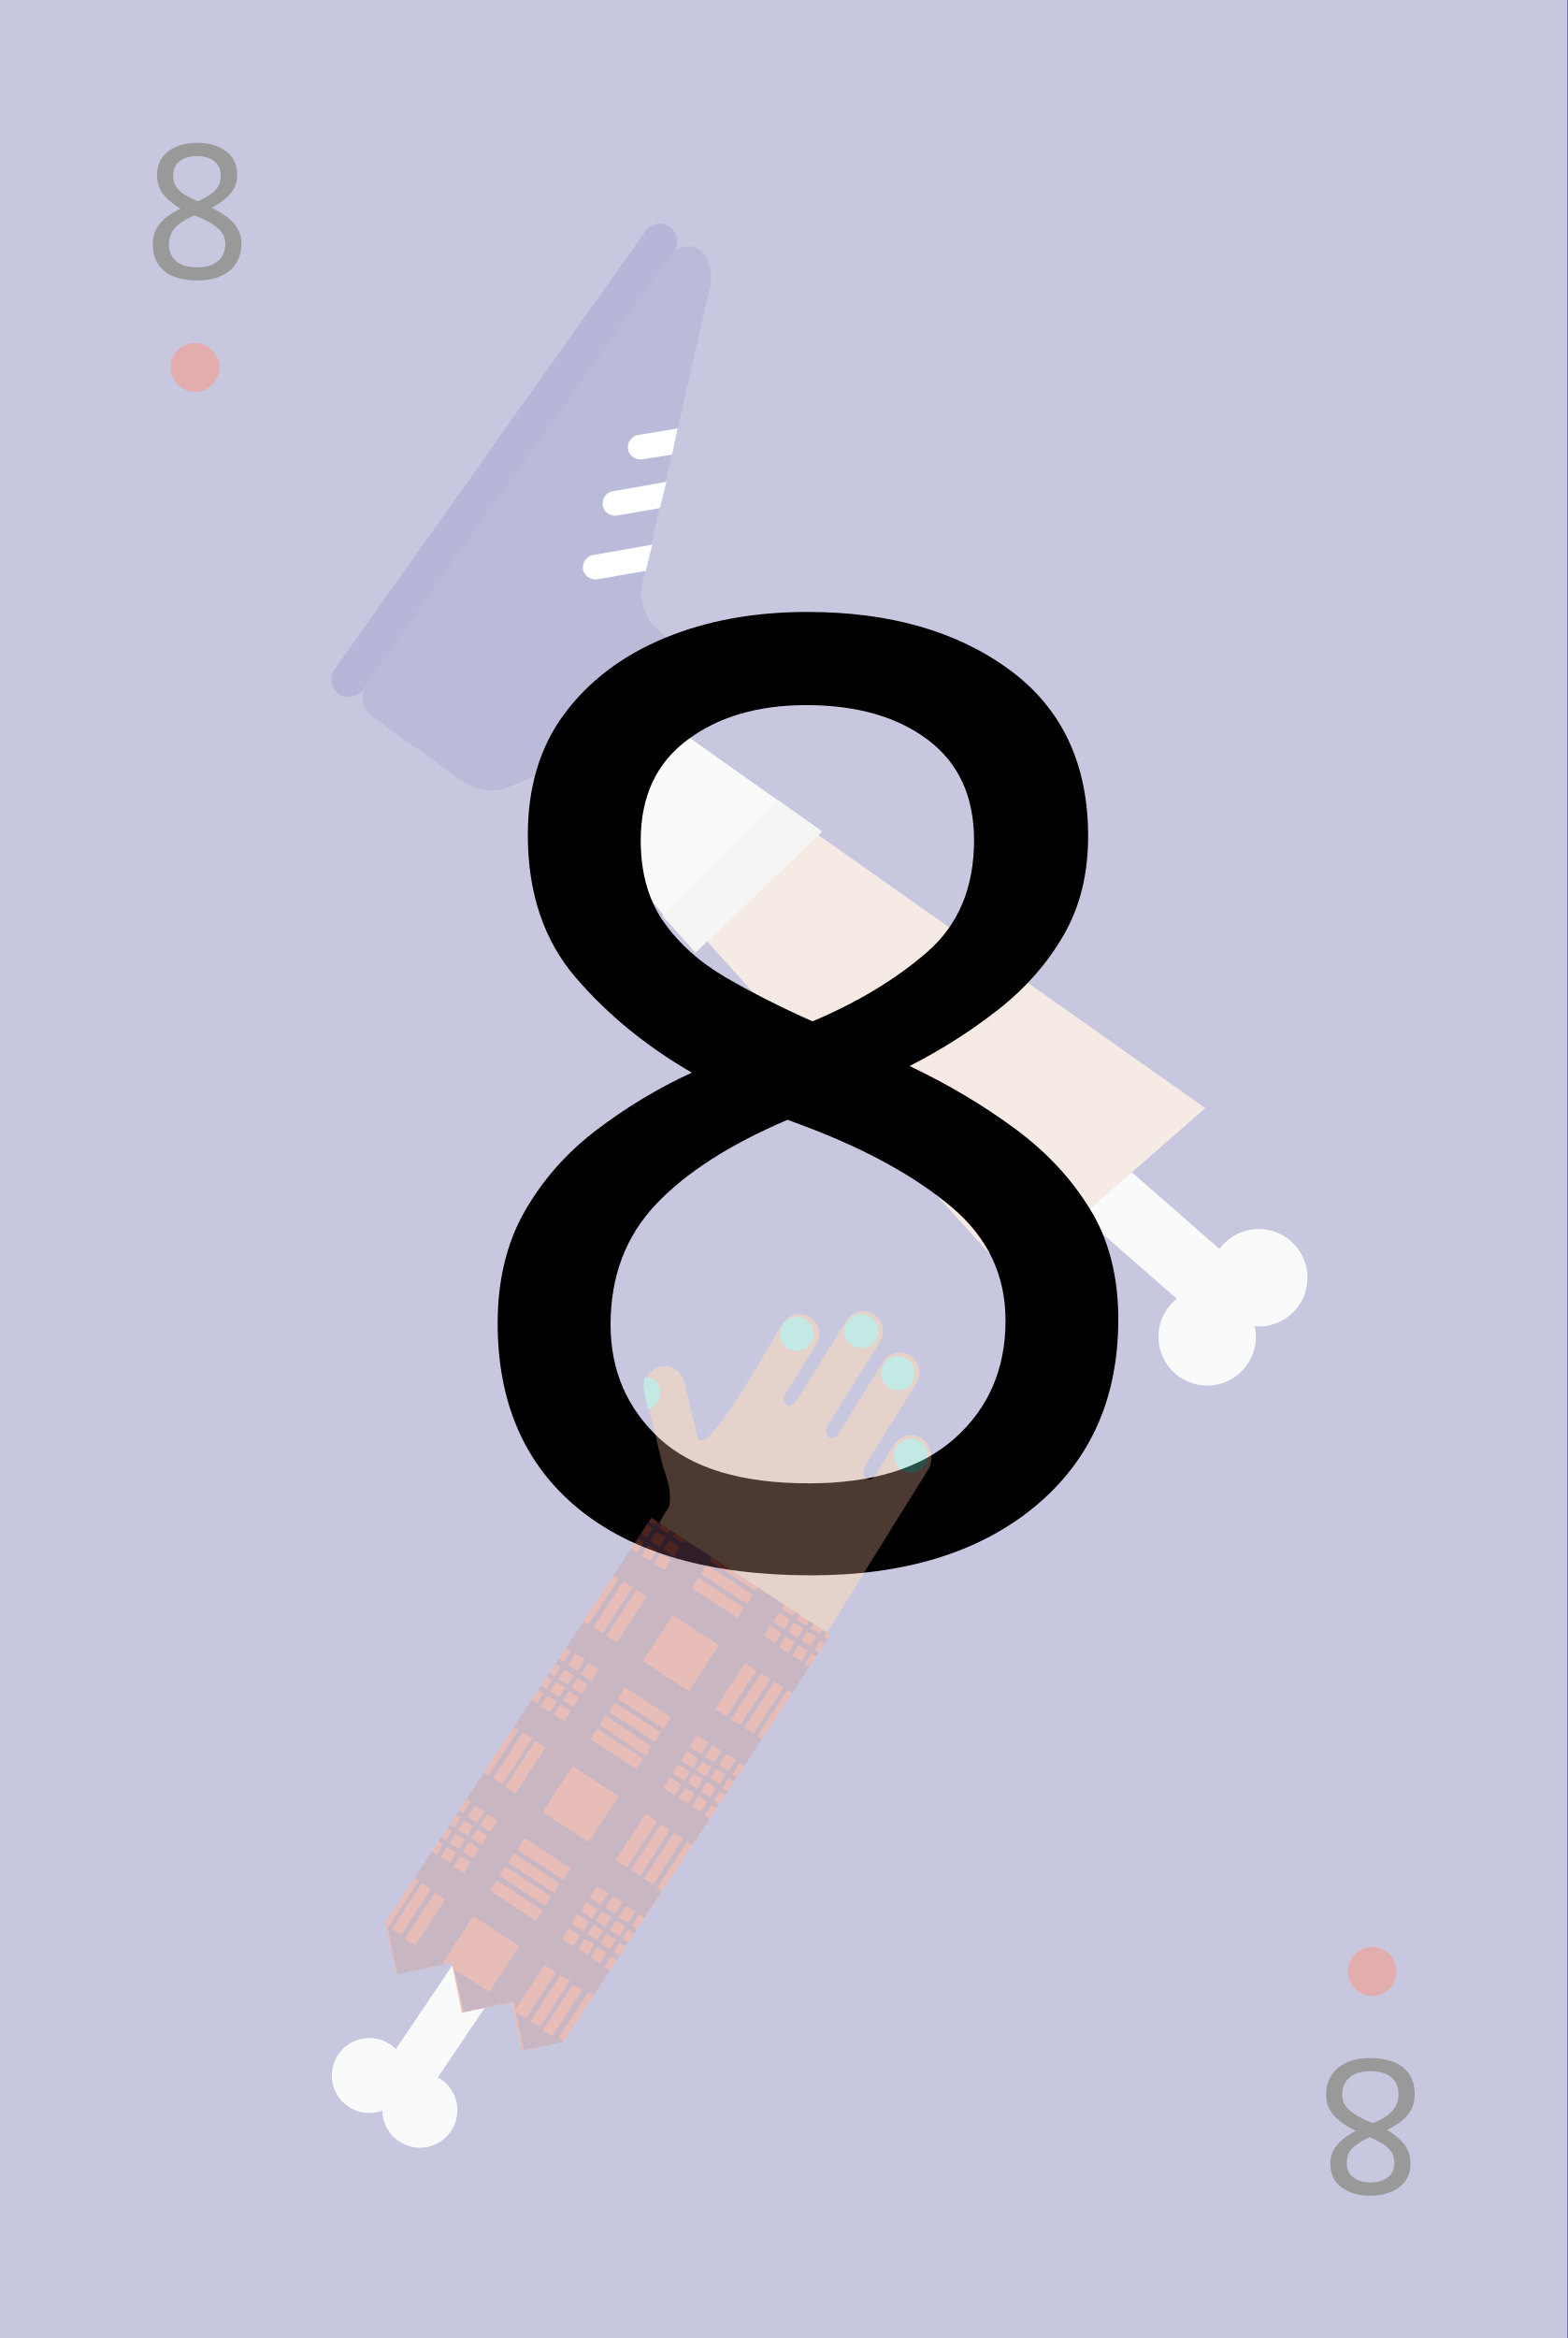
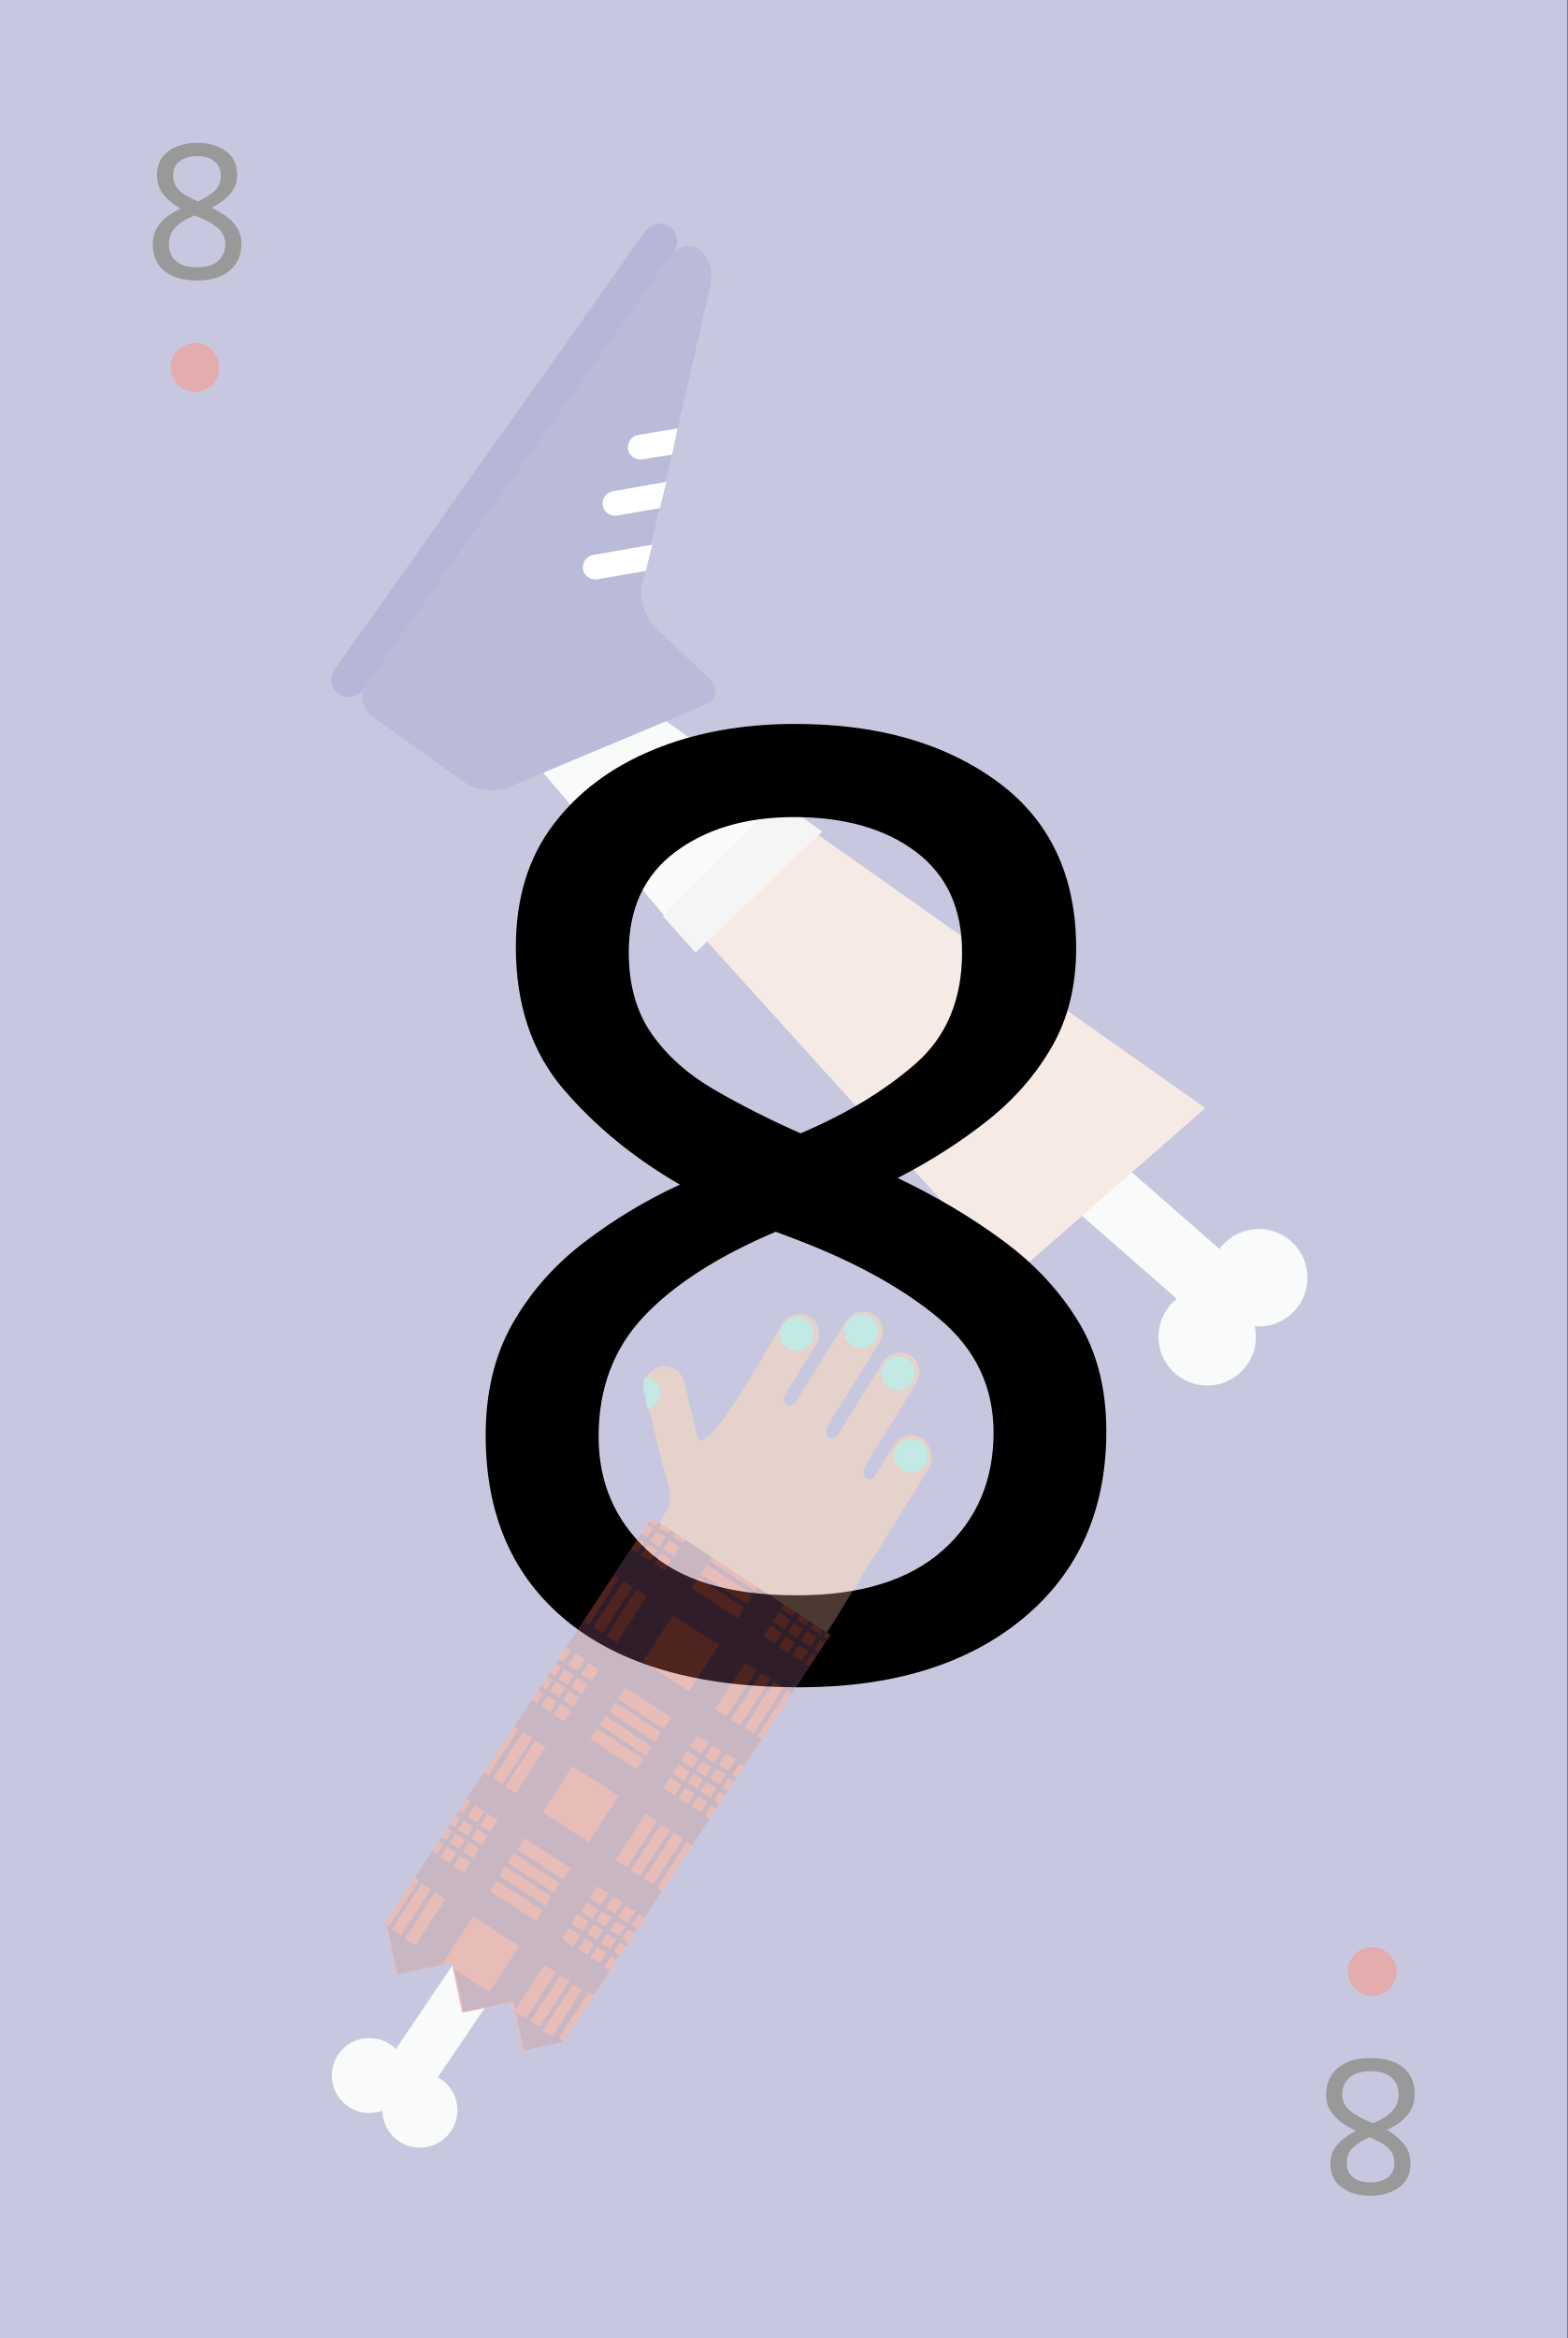
<svg xmlns="http://www.w3.org/2000/svg" xmlns:xlink="http://www.w3.org/1999/xlink" version="1.1" id="Layer_1" x="0px" y="0px" viewBox="0 0 167.2 249.4" enable-background="new 0 0 167.2 249.4" xml:space="preserve">
  <rect x="-5.7" y="-5.7" fill="#7674B1" width="178.6" height="260.8" />
  <g>
    <g>
      <rect x="115.6" y="112.2" transform="matrix(-0.6586 0.7525 -0.7525 -0.6586 293.9816 123.0272)" fill="#F1F2F2" width="7" height="32.1" />
      <circle fill="#F1F2F2" cx="134.3" cy="136.3" r="5.2" />
      <circle fill="#F1F2F2" cx="128.8" cy="142.6" r="5.2" />
    </g>
    <g>
      <polygon fill="#E9CBBC" points="50.9,73.3 55.6,66.7 128.6,118.2 107.9,136.3   " />
      <polygon fill="#F1F2F2" points="50.4,73.5 55.9,66.2 87.7,88.7 74.2,101.6   " />
      <polygon fill="#E6E7E8" points="70.7,97.7 83.1,85.4 87.7,88.7 74.2,101.6   " />
      <g>
        <path fill="#51569F" d="M68.5,62.4c-0.3,1.4,0.3,3.4,1.3,4.4l5.9,5.6c1,1,0.8,2.3-0.5,2.8l-21,8.8c-1.3,0.6-3.4,0.3-4.6-0.5     l-9.8-7c-1.2-0.8-1.5-2.5-0.6-3.7L49.8,58c0.8-1.2,2.2-3,2.9-4.2c0.8-1.1,2.1-3,2.9-4.2l15.7-22.1c0.8-1.2,2.3-1.6,3.3-0.9     s1.5,2.4,1.2,3.8L68.5,62.4z" />
        <path fill="#4D489E" d="M68.9,24.6L35.7,71.4c-0.6,0.8-0.4,2,0.4,2.6h0c0.8,0.6,2,0.4,2.6-0.4l33.2-46.8c0.6-0.8,0.4-2-0.4-2.6     l0,0C70.6,23.6,69.5,23.8,68.9,24.6z" />
        <path fill="#FFFFFF" d="M68.9,60.9l-5.2,0.9c-0.7,0.1-1.4-0.4-1.5-1.1c-0.1-0.7,0.4-1.4,1.1-1.5l6.3-1.1L68.9,60.9z" />
        <path fill="#FFFFFF" d="M70.4,54.2L65.8,55c-0.7,0.1-1.4-0.4-1.5-1.1c-0.1-0.7,0.4-1.4,1.1-1.5l5.7-1L70.4,54.2z" />
        <path fill="#FFFFFF" d="M71.7,48.5L68.5,49c-0.7,0.1-1.4-0.4-1.5-1.1c-0.1-0.7,0.4-1.4,1.1-1.5l4.2-0.7L71.7,48.5z" />
      </g>
    </g>
  </g>
  <circle fill="#BA3033" cx="20.8" cy="39.2" r="2.6" />
  <g>
    <text transform="matrix(1 0 0 1 15.3198 29.7173)" font-family="'RobotoSlab-Regular'" font-size="20">8</text>
  </g>
  <circle fill="#BA3033" cx="146.4" cy="210.3" r="2.6" />
  <g>
    <text transform="matrix(-1 0 0 -1 151.9257 219.7416)" font-family="'RobotoSlab-Regular'" font-size="20">8</text>
  </g>
-   <text id="number" transform="matrix(1 0 0 1 46.2383 166.6374)" font-family="'RobotoSlab-Thin'" font-size="140">8</text>
+   <text id="number" x="85" y="130" dominant-baseline="middle" text-anchor="middle" font-family="'RobotoSlab-Thin'" font-size="140">8</text>
  <g>
    <g>
      <rect x="46.9" y="200.2" transform="matrix(-0.8288 -0.5595 0.5595 -0.8288 -28.2999 416.5379)" fill="#F1F2F2" width="5.4" height="24.9" />
      <circle fill="#F1F2F2" cx="44.8" cy="225.1" r="4" />
      <circle fill="#F1F2F2" cx="39.4" cy="221.4" r="4" />
    </g>
    <g>
      <path fill="#BF8F7E" d="M98.3,153.4c-1-0.6-2.3-0.3-2.9,0.7l-2.1,3.4c-0.4,0.7-1.8,0.2-0.9-1.3c0.5-0.8,5.4-8.7,5.4-8.7    c0.6-1,0.3-2.3-0.7-2.9c-1-0.6-2.3-0.3-2.9,0.7l-4.7,7.6c-0.7,1.1-1.9,0.3-1.1-1c0.4-0.6,5.5-8.8,5.5-8.8c0.6-1,0.3-2.3-0.7-2.9    c-1-0.6-2.3-0.3-2.9,0.7l-5.3,8.5c-1,1.2-1.7,0.1-1.2-0.7c0.3-0.5,3.3-5.3,3.3-5.3c0.6-1,0.3-2.3-0.7-2.9c-1-0.6-2.3-0.3-2.9,0.7    c-2.3,3.8-8.4,14.8-9.1,12l-1.4-5.8c-0.3-1.1-1.4-1.9-2.6-1.6c-1.1,0.3-1.9,1.4-1.6,2.6l1.9,7.9c0,0,0,0,0,0c0,0,0,0,0,0    c0.4,1.3,1,2.6,0.7,4.4c-10.5,15.9,4,36,18.9,10.1l4.6-7.4l4.3-6.9C99.6,155.3,99.3,154,98.3,153.4z" />
      <g>
        <circle fill="#6AC7BB" cx="85" cy="142.3" r="1.8" />
      </g>
      <g>
        <circle fill="#6AC7BB" cx="91.9" cy="142" r="1.8" />
      </g>
      <g>
        <circle fill="#6AC7BB" cx="95.8" cy="146.5" r="1.8" />
      </g>
      <g>
        <circle fill="#6AC7BB" cx="97.2" cy="155.3" r="1.8" />
      </g>
      <g>
        <path fill="#6AC7BB" d="M68.7,148.2l0.2,1.1l0.2,1c0.9-0.2,1.5-1.2,1.3-2.1c-0.2-0.8-0.8-1.3-1.6-1.3     C68.7,147.2,68.6,147.7,68.7,148.2z" />
      </g>
    </g>
    <polyline fill="none" points="62.2,223.9 60.9,217.7 55.7,218.8 54.6,213.6 49.3,214.7 48.2,209.4 42.3,210.6 41,204.7 39.2,205.1    40.2,209.1 35.1,210.4  " />
    <polygon fill="#C55A4E" points="48.2,209.4 49.3,214.7 54.6,213.6 55.7,218.8 60.1,217.8 88.6,174.4 69.5,161.9 41.1,205.1    42.3,210.6  " />
    <g opacity="0.5">
      <defs>
        <polyline id="SVGID_7_" opacity="0.5" points="37.6,210.4 69.5,161.9 88.6,174.4 56.7,222.9    " />
      </defs>
      <clipPath id="SVGID_2_">
        <use xlink:href="#SVGID_7_" overflow="visible" />
      </clipPath>
      <path clip-path="url(#SVGID_2_)" fill="#273B83" d="M41.8,193.1l-0.7,1.1 M42.7,191.7l-0.6,1 M43.6,190.3l-0.6,1 M44.7,188.6    l-0.8,1.2 M49.9,180.9l-3.2,4.9 M53.4,175.6l-0.6,1 M54.4,174.2l-0.6,1 M55.5,172.5l-0.8,1.2 M40.5,204.8l3.2-4.8l1,0.6l-3.2,4.9    l-0.2-0.1l1.1,5.2l0,0l5.1-1.1l-0.2-0.2l3.2-4.9l4.9,3.2l-3.2,4.9l-3.7-2.4l1,4.5l5.3-1.1l1.1,5.2l4.3-0.9l-0.6-0.4l3.2-4.9    l1.1,0.7l-2.9,4.4l0.1,0L74,204L88,183l1.3,0.9l1.9-2.8l-1.3-0.9l0.7-1.1l1.3,0.9l0.3-0.4l-1.3-0.9l0.6-1l1.3,0.9l0.3-0.4    l-1.3-0.9l0.6-1l1.3,0.9l0.3-0.4l-1.3-0.9l0.8-1.2l1.3,0.9l1.9-2.8l-1.3-0.9l0.8-1.2l-2.8-1.9l-0.8,1.2l-1.1-0.7l0.8-1.2l-0.4-0.3    l-0.8,1.2l-1-0.6l0.8-1.2l-0.4-0.3l-0.8,1.2l-1-0.6l0.8-1.2l-0.4-0.3l-0.8,1.2l-1.2-0.8l0.8-1.2L85,163l-0.8,1.2l-4.9-3.2l0.8-1.2    l-2.8-1.9l-0.8,1.2l-1.1-0.7l0.8-1.2l-0.4-0.3l-0.8,1.2l-1-0.6l0.8-1.2l-0.4-0.3l-0.8,1.2l-1-0.6l0.8-1.2L73,155l-0.8,1.2    l-1.2-0.8l0.8-1.2l-2.8-1.9l-0.8,1.2l-1.2-0.8l-1.9,2.8l1.2,0.8l-0.8,1.2l-1.2-0.8l-0.3,0.4l1.2,0.8l-0.6,1l-1.2-0.8l-0.3,0.4    l1.2,0.8l-0.6,1l-1.2-0.8L62,160l1.2,0.8l-0.7,1.1l-1.2-0.8l-1.9,2.8l1.2,0.8l-3.2,4.9l-1.2-0.8 M88.2,171l1,0.6l-0.8,1.2l-1-0.6    L88.2,171z M88.1,173.3l-0.6,1l-1-0.6l0.6-1L88.1,173.3z M84.8,175.2l-0.7,1.1l-1-0.6l0.7-1.1L84.8,175.2z M84.1,174.1l0.6-1    l1,0.6l-0.6,1L84.1,174.1z M82.2,179.1l-3.2,4.9l-1-0.6l3.2-4.9L82.2,179.1z M77,186.8l-0.8,1.2l-1-0.6l0.8-1.2L77,186.8z     M75.9,188.5l-0.6,1l-1-0.6l0.6-1L75.9,188.5z M72.4,191.8l0.7-1.1l1,0.6l-0.7,1.1L72.4,191.8z M71.5,195.2l-3.2,4.9l-1-0.6    l3.2-4.9L71.5,195.2z M73.4,190.2l0.6-1l1,0.6l-0.6,1L73.4,190.2z M74.8,187.1l-1.2-0.8l0.8-1.2l1.2,0.8L74.8,187.1z M74.5,187.6    l-0.6,1l-1.2-0.8l0.6-1L74.5,187.6z M73.6,189l-0.6,1l-1.2-0.8l0.6-1L73.6,189z M72.7,190.4l-0.7,1.1l-1.2-0.8l0.7-1.1L72.7,190.4    z M70.1,194.3l-3.2,4.9l-1.2-0.8l3.2-4.9L70.1,194.3z M60.6,177.6l0.8-1.2l1,0.6l-0.8,1.2L60.6,177.6z M61.2,178.7l-0.6,1l-1-0.6    l0.6-1L61.2,178.7z M63.3,173.6l3.2-4.9l1,0.6l-3.2,4.9L63.3,173.6z M67.9,169.6l1.1,0.7l-3.2,4.9l-1.1-0.7L67.9,169.6z     M63.7,184.4l4.9,3.2l-0.7,1.1l-4.9-3.2L63.7,184.4z M69.5,186.3l-0.6,1L64,184l0.6-1L69.5,186.3z M65,182.6l0.6-1l4.9,3.2l-0.6,1    L65,182.6z M62.6,202.9l1.2,0.8l-0.6,1l-1.2-0.8L62.6,202.9z M62.9,202.4l0.8-1.2l1.2,0.8l-0.8,1.2L62.9,202.4z M70.8,184.4    l-4.9-3.2l0.8-1.2l4.9,3.2L70.8,184.4z M71.9,166l-1.1-0.7l0.6-1l1.1,0.7L71.9,166z M71.6,166.4l-0.7,1.1l-1.1-0.7l0.7-1.1    L71.6,166.4z M70.4,165l-1-0.6l0.6-1l1,0.6L70.4,165z M70.1,165.4l-0.7,1.1l-1-0.6l0.7-1.1L70.1,165.4z M69,164l-1-0.6l0.6-1    l1,0.6L69,164z M68.7,164.5l-0.7,1.1l-1-0.6l0.7-1.1L68.7,164.5z M66,168.4l-3.2,4.9l-1-0.6l3.2-4.9L66,168.4z M60.9,176.1    l-0.8,1.2l-1-0.6l0.8-1.2L60.9,176.1z M59.8,177.8l-0.6,1l-1-0.6l0.6-1L59.8,177.8z M58.9,179.2l-0.6,1l-1-0.6l0.6-1L58.9,179.2z     M58,180.6l-0.7,1.1l-1-0.6L57,180L58,180.6z M55.3,184.5l-3.2,4.9l-1-0.6l3.2-4.9L55.3,184.5z M50.2,192.2l-0.8,1.2l-1-0.6    l0.8-1.2L50.2,192.2z M49.1,193.9l-0.6,1l-1-0.6l0.6-1L49.1,193.9z M48.2,195.3l-0.6,1l-1-0.6l0.6-1L48.2,195.3z M47.7,197l1,0.6    l-0.7,1.1l-1-0.6L47.7,197z M48,196.6l0.6-1l1,0.6l-0.6,1L48,196.6z M48.9,195.2l0.6-1l1,0.6l-0.6,1L48.9,195.2z M49.9,193.8    l0.8-1.2l1,0.6l-0.8,1.2L49.9,193.8z M52.6,189.7l3.2-4.9l1,0.6l-3.2,4.9L52.6,189.7z M57.7,182l0.7-1.1l1,0.6l-0.7,1.1L57.7,182z     M58.7,180.4l0.6-1l1,0.6l-0.6,1L58.7,180.4z M59.8,181.8l1.1,0.7l-0.7,1.1l-1.1-0.7L59.8,181.8z M60.1,181.4l0.6-1l1.1,0.7    l-0.6,1L60.1,181.4z M61,180l0.6-1l1.1,0.7l-0.6,1L61,180z M62,178.6l0.8-1.2l1.1,0.7l-0.8,1.2L62,178.6z M61.1,188.4l4.9,3.2    l-3.2,4.9l-4.9-3.2L61.1,188.4z M60.7,205.7l1.2,0.8l-0.7,1.1l-1.2-0.8L60.7,205.7z M61,205.2l0.6-1l1.2,0.8l-0.6,1L61,205.2z     M62.4,206.8l1,0.6l-0.7,1.1l-1-0.6L62.4,206.8z M62.7,206.3l0.6-1l1,0.6l-0.6,1L62.7,206.3z M63.6,204.9l0.6-1l1,0.6l-0.6,1    L63.6,204.9z M64.6,203.5l0.8-1.2l1,0.6l-0.8,1.2L64.6,203.5z M65.7,204.9l1,0.6l-0.6,1l-1-0.6L65.7,204.9z M66,204.5l0.8-1.2    l1,0.6l-0.8,1.2L66,204.5z M68.7,200.4l3.2-4.9l1,0.6l-3.2,4.9L68.7,200.4z M73.8,192.7l0.7-1.1l1,0.6l-0.7,1.1L73.8,192.7z     M74.8,191.1l0.6-1l1,0.6l-0.6,1L74.8,191.1z M75.8,189.7l0.6-1l1,0.6l-0.6,1L75.8,189.7z M76.7,188.3l0.8-1.2l1,0.6l-0.8,1.2    L76.7,188.3z M79.4,184.3l3.2-4.9l1,0.6l-3.2,4.9L79.4,184.3z M84.5,176.6l0.7-1.1l1,0.6l-0.7,1.1L84.5,176.6z M85.5,175l0.6-1    l1,0.6l-0.6,1L85.5,175z M86.8,170.1l1,0.6l-0.8,1.2l-1-0.6L86.8,170.1z M86.6,172.4l-0.6,1l-1-0.6l0.6-1L86.6,172.4z M85.1,169    l1.2,0.8l-0.8,1.2l-1.2-0.8L85.1,169z M84,170.6l1.2,0.8l-0.6,1l-1.2-0.8L84,170.6z M83.1,172l1.2,0.8l-0.6,1l-1.2-0.8L83.1,172z     M82.2,173.4l1.2,0.8l-0.7,1.1l-1.2-0.8L82.2,173.4z M79.5,177.4l1.2,0.8l-3.2,4.9l-1.2-0.8L79.5,177.4z M77.4,163.9l4.9,3.2    l-0.8,1.2l-4.9-3.2L77.4,163.9z M76.3,165.5l4.9,3.2l-0.6,1l-4.9-3.2L76.3,165.5z M75.4,166.9l4.9,3.2l-0.6,1l-4.9-3.2L75.4,166.9    z M74.5,168.3l4.9,3.2l-0.7,1.1l-4.9-3.2L74.5,168.3z M71.8,172.3l4.9,3.2l-3.2,4.9l-4.9-3.2L71.8,172.3z M73.5,161.2l1.1,0.7    l-0.8,1.2l-1.1-0.7L73.5,161.2z M73.5,163.6l-0.6,1l-1.1-0.7l0.6-1L73.5,163.6z M72.1,160.3l1,0.6l-0.8,1.2l-1-0.6L72.1,160.3z     M71.9,162.6l-0.6,1l-1-0.6l0.6-1L71.9,162.6z M70.7,159.4l1,0.6l-0.8,1.2l-1-0.6L70.7,159.4z M70.5,161.7l-0.6,1l-1-0.6l0.6-1    L70.5,161.7z M69,158.3l1.2,0.8l-0.8,1.2l-1.2-0.8L69,158.3z M67.9,159.9l1.2,0.8l-0.6,1l-1.2-0.8L67.9,159.9z M67,161.3l1.2,0.8    l-0.6,1l-1.2-0.8L67,161.3z M66.1,162.7l1.2,0.8l-0.7,1.1l-1.2-0.8L66.1,162.7z M63.4,166.7l1.2,0.8l-3.2,4.9l-1.2-0.8L63.4,166.7    z M58.3,174.4l1.2,0.8l-0.8,1.2l-1.2-0.8L58.3,174.4z M57.2,176l1.2,0.8l-0.6,1l-1.2-0.8L57.2,176z M56.3,177.4l1.2,0.8l-0.6,1    l-1.2-0.8L56.3,177.4z M55.3,178.8l1.2,0.8l-0.7,1.1l-1.2-0.8L55.3,178.8z M52.7,182.8l1.2,0.8l-3.2,4.9l-1.2-0.8L52.7,182.8z     M47.6,190.5l1.2,0.8l-0.8,1.2l-1.2-0.8L47.6,190.5z M46.5,192.2l1.2,0.8l-0.6,1l-1.2-0.8L46.5,192.2z M40,204.6l-1.2-0.8l3.2-4.9    l1.2,0.8L40,204.6z M45.1,196.9l-1.2-0.8l0.7-1.1l1.2,0.8L45.1,196.9z M44.9,194.5l0.6-1l1.2,0.8l-0.6,1L44.9,194.5z M45.6,197.2    l0.7-1.1l1,0.6l-0.7,1.1L45.6,197.2z M41.8,205.8l3.2-4.9l1,0.6l-3.2,4.9L41.8,205.8z M44.3,207.5l-1.1-0.7l3.2-4.9l1.1,0.7    L44.3,207.5z M49.5,199.8l-1.1-0.7l0.7-1.1l1.1,0.7L49.5,199.8z M50.5,198.2l-1.1-0.7l0.6-1l1.1,0.7L50.5,198.2z M51.4,196.8    l-1.1-0.7l0.6-1l1.1,0.7L51.4,196.8z M52.3,195.4l-1.1-0.7l0.8-1.2l1.1,0.7L52.3,195.4z M55,191.3l-1.1-0.7l3.2-4.9l1.1,0.7    L55,191.3z M57.2,204.9l-4.9-3.2l0.7-1.1l4.9,3.2L57.2,204.9z M58.2,203.3l-4.9-3.2l0.6-1l4.9,3.2L58.2,203.3z M59.1,201.9    l-4.9-3.2l0.6-1l4.9,3.2L59.1,201.9z M55.2,197.3l0.8-1.2l4.9,3.2l-0.8,1.2L55.2,197.3z M54.9,214.5l3.2-4.9l1.2,0.8l-3.2,4.9    L54.9,214.5z M56.6,215.6l3.2-4.9l1,0.6l-3.2,4.9L56.6,215.6z M58.9,217.2l-1-0.6l3.2-4.9l1,0.6L58.9,217.2z M64,209.4l-1-0.6    l0.7-1.1l1,0.6L64,209.4z M64.1,207.3l0.6-1l1,0.6l-0.6,1L64.1,207.3z M65.6,210.5l-1.1-0.7l0.7-1.1l1.1,0.7L65.6,210.5z     M66.6,208.9l-1.1-0.7l0.6-1l1.1,0.7L66.6,208.9z M67.5,207.5l-1.1-0.7l0.6-1l1.1,0.7L67.5,207.5z M68.5,206.1l-1.1-0.7l0.8-1.2    l1.1,0.7L68.5,206.1z M71.2,202.1l-1.1-0.7l3.2-4.9l1.1,0.7L71.2,202.1z M76.3,194.4l-1.1-0.7l0.7-1.1l1.1,0.7L76.3,194.4z     M77.3,192.8l-1.1-0.7l0.6-1l1.1,0.7L77.3,192.8z M78.2,191.4l-1.1-0.7l0.6-1l1.1,0.7L78.2,191.4z M79.2,190l-1.1-0.7l0.8-1.2    l1.1,0.7L79.2,190z M81.9,185.9l-1.1-0.7l3.2-4.9l1.1,0.7L81.9,185.9z M87,178.2l-1.1-0.7l0.7-1.1l1.1,0.7L87,178.2z M88,176.7    l-1.1-0.7l0.6-1l1.1,0.7L88,176.7z M89,175.3l-1.1-0.7l0.6-1l1.1,0.7L89,175.3z M89.9,173.9l-1.1-0.7l0.8-1.2l1.1,0.7L89.9,173.9z    " />
      <polygon clip-path="url(#SVGID_2_)" fill="#273B83" points="31.4,206.7 31,206.5 30.7,207 31.5,207.5 31.4,206.7   " />
      <polyline clip-path="url(#SVGID_2_)" fill="#273B83" points="39.3,215.2 39.2,215.2 38.7,215.9 38.1,215.4 33.4,216.4 31.7,208.3     31.4,208.7 30.1,207.9 29.8,208.4 31.1,209.2 30.3,210.3 29.1,209.5 27.2,212.3 28.4,213.1 27,215.3 29.8,217.2 31.3,215     32.5,215.8 31,218 31.5,218.3 33,216.1 33.9,216.8 32.4,219 32.9,219.3 34.4,217.1 35.3,217.7 33.8,219.9 34.3,220.2 35.8,218     36.9,218.7 35.4,220.9 38.2,222.8 39.7,220.6   " />
    </g>
  </g>
  <g id="muted" opacity="0.6">
    <rect fill="#fff" x="0" y="0" width="167.2" height="249.4" />
    <use xlink:href="#number" />
  </g>
</svg>
